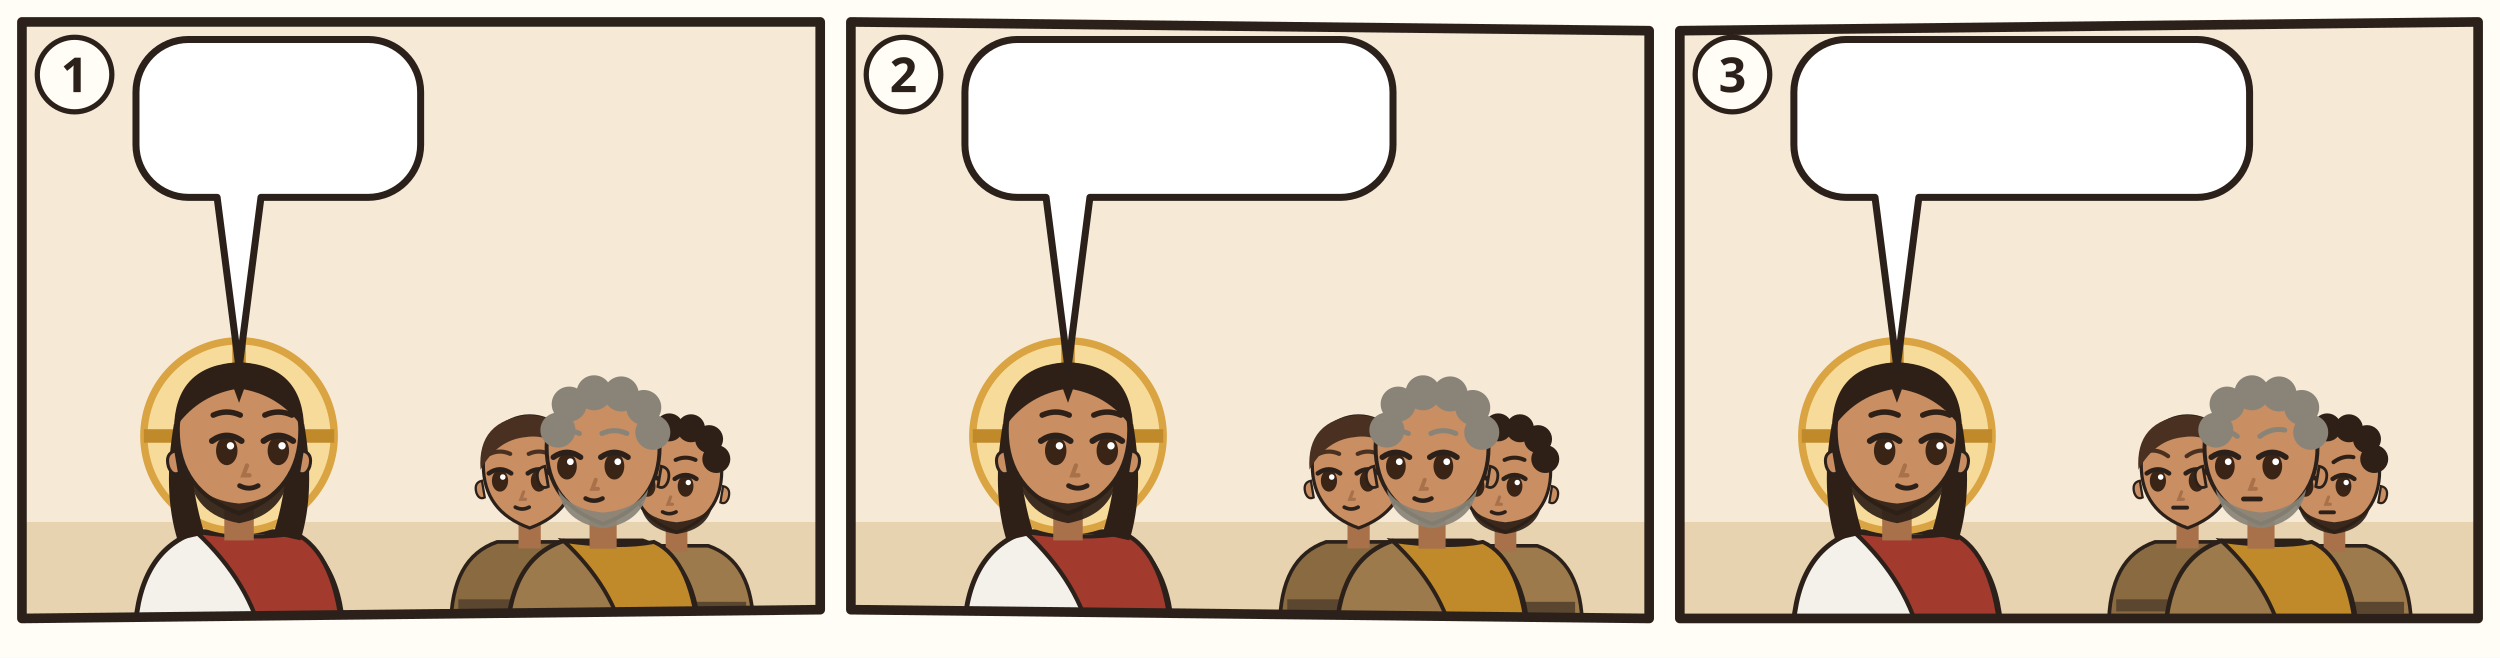
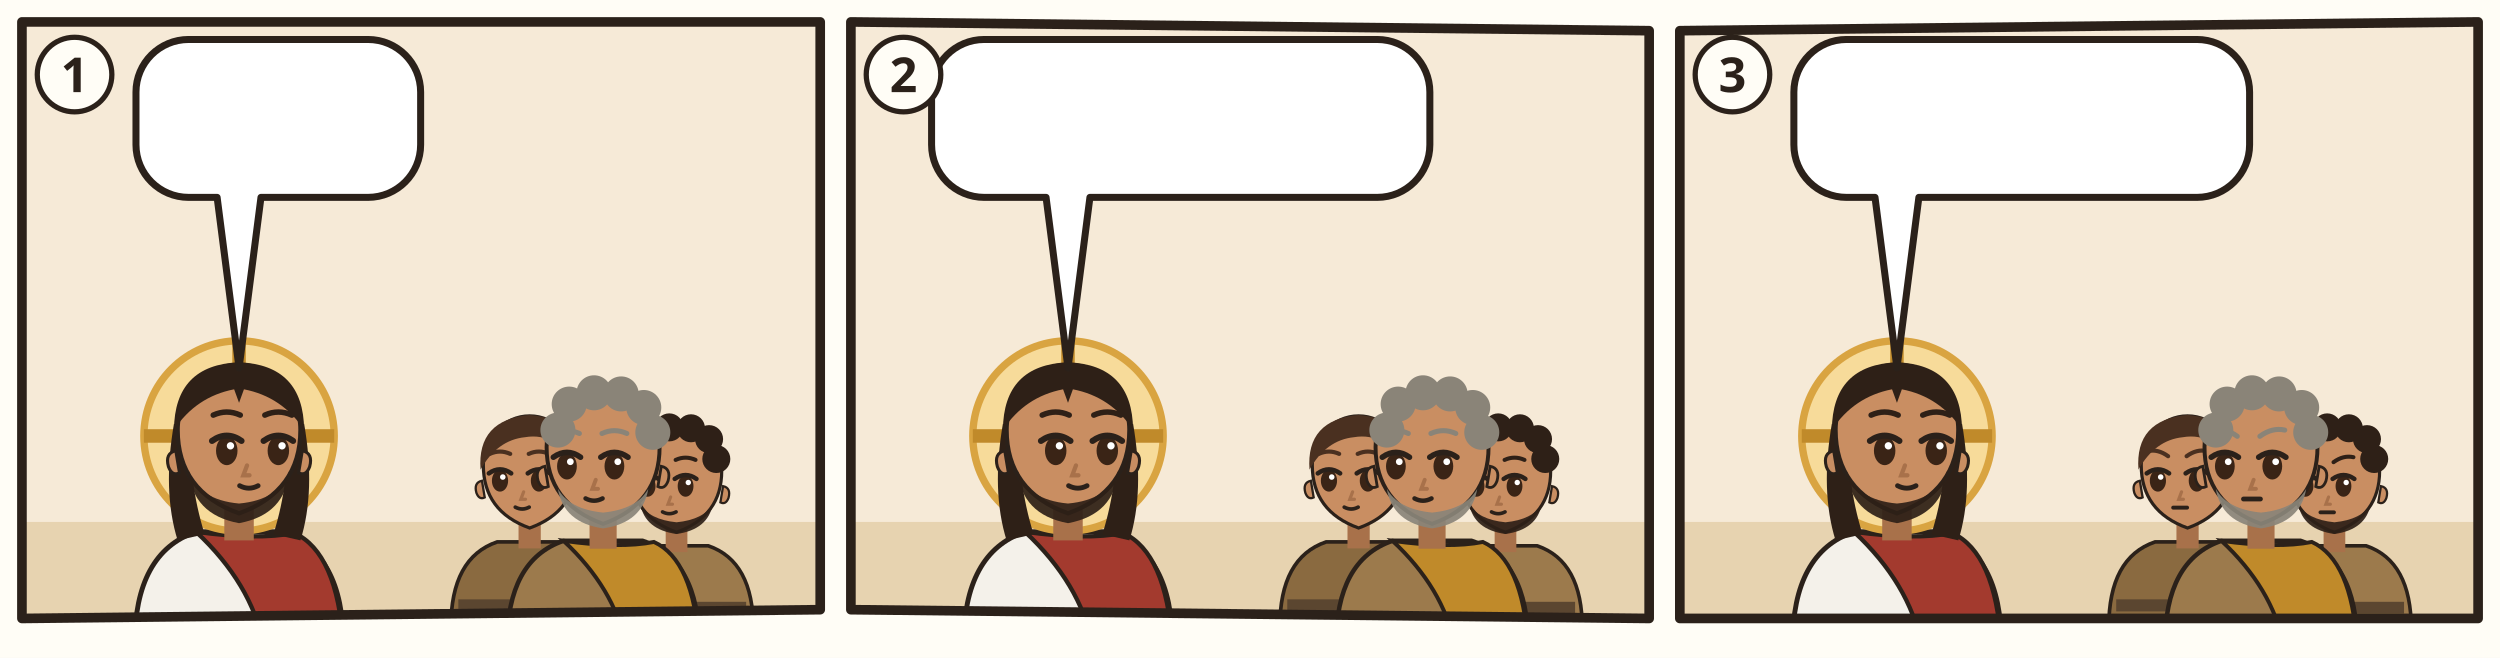
<svg xmlns="http://www.w3.org/2000/svg" viewBox="0 0 380 100">
  <rect width="380" height="100" fill="#FFFDF6" />
  <g transform="translate(2 2) scale(0.6667)">
    <clipPath id="an-cp-jhn-017-006-019-1">
      <polygon points="2,2 184,2 184,136 2,138" />
    </clipPath>
    <g clip-path="url(#an-cp-jhn-017-006-019-1)">
      <polygon points="2,2 184,2 184,136 2,138" fill="#F6EAD7" />
      <path d="M0 116h186v24H0z" fill="#E7D3B0" />
      <use href="#an-gott" x="140" y="3" width="40" height="40" />
      <g transform="translate(51.5 96.4) scale(1.4)">
        <path d="M-17 34Q-17 19-7 15.6L7 15.6Q17 19 17 34z" fill="#F4F1EA" stroke="#2B211A" stroke-width=".8" />
        <path d="M-7 15.6Q3 17 9 15.8Q16 19 17 34L4 34Q2 24-7 15.6z" fill="#A33A2E" stroke="#2B211A" stroke-width=".7" />
        <circle r="15.5" fill="#F7DB9A" stroke="#D9A441" stroke-width="1.2" />
        <path d="M0-15.5v5M-15.5 0h5M15.5 0h-5" stroke="#C08A2A" stroke-width="2.2" />
        <path d="M-10.6 -2Q-12.5 9-10 17L-5.6 16Q-8.4 7-7.6-1z M10.6 -2Q12.5 9 10 17L5.6 16Q8.4 7 7.6-1z" fill="#2E2017" />
        <path d="M-2.4 11h4.8v6h-4.8z" fill="#A8714A" />
        <path d="M-10 -1Q-10 9 0 12.6Q10 9 10 -1A10 10.6 0 0 0 -10 -1z" fill="#C98E62" stroke="#2B211A" stroke-width=".7" />
        <path d="M10.3 2.4q1.8.4 1.2 2.6-.6 1.6-1.8 1z M-10.3 2.4q-1.8.4-1.2 2.6.6 1.6 1.8 1z" fill="#C98E62" stroke="#2B211A" stroke-width=".5" />
        <path d="M-8.2 5.6Q-7.6 12.8 0 14.2Q7.6 12.8 8.2 5.6Q6.6 10.4 0 11Q-6.6 10.4-8.2 5.6z" fill="#2E2017" opacity=".92" />
        <ellipse cx="-2.0" cy="2.4" rx="1.75" ry="2.35" fill="#3A2416" />
        <path d="M-4.4 0.8Q-2.0 -0.9 0.4 0.8" fill="none" stroke="#2B211A" stroke-width="1" stroke-linecap="round" />
        <circle cx="-1.4" cy="1.6" r=".6" fill="#FFF" />
        <ellipse cx="6.4" cy="2.4" rx="1.75" ry="2.35" fill="#3A2416" />
        <path d="M4.0 0.8Q6.4 -0.9 8.8 0.8" fill="none" stroke="#2B211A" stroke-width="1" stroke-linecap="round" />
        <circle cx="7.0" cy="1.6" r=".6" fill="#FFF" />
        <path d="M-4.2 -3.4Q-2.0 -4.4 0.2 -3.4M4.2 -3.4Q6.4 -4.4 8.6 -3.4" fill="none" stroke="#2E2017" stroke-width=".9" stroke-linecap="round" />
        <path d="M1.3 4.8l-.6 1.6h1" fill="none" stroke="#A8714A" stroke-width=".7" stroke-linecap="round" />
        <path d="M0.1 8.1Q1.6 8.9 3.1 8.1" fill="none" stroke="#2B211A" stroke-width=".8" stroke-linecap="round" />
        <path d="M-10.6-1Q-10.5-11.6 0-12Q10.5-11.6 10.6-1Q7-6.4 .8-7.6L0-5.4-.8-7.6Q-7-6.4-10.6-1z" fill="#2E2017" />
        <use href="#an-z-beten" x="-4" y="18" width="16" height="12" />
      </g>
      <g transform="translate(117.756 104.072) scale(1.05616)">
        <path d="M-17 34Q-17 19-7 15.6L7 15.6Q17 19 17 34z" fill="#8A6A40" stroke="#2B211A" stroke-width=".8" />
        <path d="M-15.4 28h30.8v2.6h-30.8z" fill="#5B4630" />
        <path d="M-2.4 11h4.8v6h-4.8z" fill="#A8714A" />
        <path d="M-10 -1Q-10 9 0 12.6Q10 9 10 -1A10 10.6 0 0 0 -10 -1z" fill="#C98E62" stroke="#2B211A" stroke-width=".7" />
        <path d="M10.3 2.4q1.8.4 1.2 2.6-.6 1.6-1.8 1z M-10.3 2.4q-1.8.4-1.2 2.6.6 1.6 1.8 1z" fill="#C98E62" stroke="#2B211A" stroke-width=".5" />
        <ellipse cx="-6.4" cy="2.4" rx="1.75" ry="2.35" fill="#3A2416" />
        <path d="M-8.8 0.8Q-6.4 -0.9 -4.0 0.8" fill="none" stroke="#2B211A" stroke-width="1" stroke-linecap="round" />
        <circle cx="-5.8" cy="1.6" r=".6" fill="#FFF" />
        <ellipse cx="2.0" cy="2.4" rx="1.75" ry="2.35" fill="#3A2416" />
        <path d="M-0.4 0.8Q2.0 -0.9 4.4 0.8" fill="none" stroke="#2B211A" stroke-width="1" stroke-linecap="round" />
        <circle cx="2.6" cy="1.6" r=".6" fill="#FFF" />
        <path d="M-8.6 -3.4Q-6.4 -4.4 -4.2 -3.4M-0.2 -3.4Q2.0 -4.4 4.2 -3.4" fill="none" stroke="#4A3020" stroke-width=".9" stroke-linecap="round" />
        <path d="M-1.3 4.8l-.6 1.6h1" fill="none" stroke="#A8714A" stroke-width=".7" stroke-linecap="round" />
        <path d="M-3.1 8.1Q-1.6 8.9 -0.1 8.1" fill="none" stroke="#2B211A" stroke-width=".8" stroke-linecap="round" />
        <path d="M-10.6 0Q-11.4-10.8 0-11.8Q11.4-10.8 10.6 0Q6-8.2-1-7Q-7-6.4-10.6 0z" fill="#4A3020" />
      </g>
      <g transform="translate(151.244 105.36) scale(1.0304)">
        <path d="M-17 34Q-17 19-7 15.6L7 15.6Q17 19 17 34z" fill="#9C7A4C" stroke="#2B211A" stroke-width=".8" />
        <path d="M-15.4 28h30.8v2.6h-30.8z" fill="#5B4630" />
        <path d="M-2.4 11h4.8v6h-4.8z" fill="#A8714A" />
        <path d="M-10 -1Q-10 9 0 12.6Q10 9 10 -1A10 10.6 0 0 0 -10 -1z" fill="#C98E62" stroke="#2B211A" stroke-width=".7" />
        <path d="M10.3 2.4q1.8.4 1.2 2.6-.6 1.6-1.8 1z M-10.3 2.4q-1.8.4-1.2 2.6.6 1.6 1.8 1z" fill="#C98E62" stroke="#2B211A" stroke-width=".5" />
        <path d="M-8 6.4Q-7 12 0 13Q7 12 8 6.4Q6 9.8 0 10.4Q-6 9.8-8 6.4z" fill="#2E2017" opacity=".92" />
        <ellipse cx="-6.4" cy="2.4" rx="1.75" ry="2.35" fill="#3A2416" />
        <path d="M-8.8 0.8Q-6.4 -0.9 -4.0 0.8" fill="none" stroke="#2B211A" stroke-width="1" stroke-linecap="round" />
        <circle cx="-5.8" cy="1.6" r=".6" fill="#FFF" />
        <ellipse cx="2.0" cy="2.4" rx="1.75" ry="2.35" fill="#3A2416" />
        <path d="M-0.4 0.8Q2.0 -0.9 4.4 0.8" fill="none" stroke="#2B211A" stroke-width="1" stroke-linecap="round" />
        <circle cx="2.6" cy="1.6" r=".6" fill="#FFF" />
        <path d="M-8.6 -3.4Q-6.4 -4.4 -4.2 -3.4M-0.2 -3.4Q2.0 -4.4 4.2 -3.4" fill="none" stroke="#2E2017" stroke-width=".9" stroke-linecap="round" />
        <path d="M-1.3 4.8l-.6 1.6h1" fill="none" stroke="#A8714A" stroke-width=".7" stroke-linecap="round" />
        <path d="M-3.1 8.1Q-1.6 8.9 -0.1 8.1" fill="none" stroke="#2B211A" stroke-width=".8" stroke-linecap="round" />
        <circle cx="-8" cy="-4" r="3.1" fill="#2E2017" />
        <circle cx="-6" cy="-8.6" r="3.1" fill="#2E2017" />
        <circle cx="-1.6" cy="-10.6" r="3.1" fill="#2E2017" />
        <circle cx="3.2" cy="-10.4" r="3.1" fill="#2E2017" />
        <circle cx="7.2" cy="-8" r="3.1" fill="#2E2017" />
        <circle cx="8.8" cy="-3.6" r="3.1" fill="#2E2017" />
      </g>
      <g transform="translate(134.5 100.208) scale(1.288)">
        <path d="M-17 34Q-17 19-7 15.6L7 15.6Q17 19 17 34z" fill="#9C7A4C" stroke="#2B211A" stroke-width=".8" />
        <path d="M-7 15.6Q3 17 9 15.8Q16 19 17 34L4 34Q2 24-7 15.6z" fill="#C08A2A" stroke="#2B211A" stroke-width=".7" />
        <path d="M-2.4 11h4.8v6h-4.8z" fill="#A8714A" />
        <path d="M-10 -1Q-10 9 0 12.6Q10 9 10 -1A10 10.6 0 0 0 -10 -1z" fill="#C98E62" stroke="#2B211A" stroke-width=".7" />
        <path d="M10.3 2.4q1.8.4 1.2 2.6-.6 1.6-1.8 1z M-10.3 2.4q-1.8.4-1.2 2.6.6 1.6 1.8 1z" fill="#C98E62" stroke="#2B211A" stroke-width=".5" />
        <path d="M-8 6.4Q-7 12.4 0 13.4Q7 12.4 8 6.4Q6 10 0 10.6Q-6 10-8 6.4z" fill="#8A8478" opacity=".92" />
        <ellipse cx="-6.4" cy="2.4" rx="1.75" ry="2.35" fill="#3A2416" />
        <path d="M-8.8 0.8Q-6.4 -0.9 -4.0 0.8" fill="none" stroke="#2B211A" stroke-width="1" stroke-linecap="round" />
        <circle cx="-5.8" cy="1.6" r=".6" fill="#FFF" />
        <ellipse cx="2.0" cy="2.4" rx="1.75" ry="2.35" fill="#3A2416" />
        <path d="M-0.4 0.8Q2.0 -0.9 4.4 0.8" fill="none" stroke="#2B211A" stroke-width="1" stroke-linecap="round" />
        <circle cx="2.6" cy="1.6" r=".6" fill="#FFF" />
        <path d="M-8.6 -3.4Q-6.4 -4.4 -4.2 -3.4M-0.2 -3.4Q2.0 -4.4 4.2 -3.4" fill="none" stroke="#8A8478" stroke-width=".9" stroke-linecap="round" />
        <path d="M-1.3 4.8l-.6 1.6h1" fill="none" stroke="#A8714A" stroke-width=".7" stroke-linecap="round" />
        <path d="M-3.1 8.1Q-1.6 8.9 -0.1 8.1" fill="none" stroke="#2B211A" stroke-width=".8" stroke-linecap="round" />
        <circle cx="-8" cy="-4" r="3.1" fill="#8A8478" />
        <circle cx="-6" cy="-8.6" r="3.1" fill="#8A8478" />
        <circle cx="-1.6" cy="-10.6" r="3.1" fill="#8A8478" />
        <circle cx="3.2" cy="-10.4" r="3.1" fill="#8A8478" />
        <circle cx="7.2" cy="-8" r="3.1" fill="#8A8478" />
        <circle cx="8.8" cy="-3.6" r="3.1" fill="#8A8478" />
      </g>
      <use href="#an-z-glauben" x="126.5" y="63.8" width="16" height="18" />
      <g>
        <path d="M40 6H80.9A12 12 0 0 1 92.9 18V30A12 12 0 0 1 80.9 42L56.5 42L51.5 80.9L46.5 42H40A12 12 0 0 1 28 30V18A12 12 0 0 1 40 6Z" fill="#FFFFFF" stroke="#2B211A" stroke-width="1.6" stroke-linejoin="round" />
        <use href="#an-p-g-zwoelf-gruppe" x="34" y="12" width="25.9" height="24" />
        <use href="#an-z-glauben" x="64.9" y="12" width="22.0" height="24" />
      </g>
    </g>
    <polygon points="2,2 184,2 184,136 2,138" fill="none" stroke="#2B211A" stroke-width="2.2" stroke-linejoin="round" />
    <circle cx="14" cy="14" r="8.5" fill="#FFFDF6" stroke="#2B211A" stroke-width="1.2" />
    <text x="14" y="18" text-anchor="middle" font-family="sans-serif" font-size="11" font-weight="700" fill="#2B211A">1</text>
  </g>
  <g transform="translate(128 2) scale(0.6667)">
    <clipPath id="an-cp-jhn-017-006-019-2">
      <polygon points="2,2 184,4 184,138 2,136" />
    </clipPath>
    <g clip-path="url(#an-cp-jhn-017-006-019-2)">
      <polygon points="2,2 184,4 184,138 2,136" fill="#F6EAD7" />
      <path d="M0 116h186v24H0z" fill="#E7D3B0" />
      <use href="#an-gott" x="140" y="3" width="40" height="40" />
      <g transform="translate(51.5 96.4) scale(1.4)">
        <path d="M-17 34Q-17 19-7 15.6L7 15.6Q17 19 17 34z" fill="#F4F1EA" stroke="#2B211A" stroke-width=".8" />
        <path d="M-7 15.6Q3 17 9 15.8Q16 19 17 34L4 34Q2 24-7 15.6z" fill="#A33A2E" stroke="#2B211A" stroke-width=".7" />
        <circle r="15.5" fill="#F7DB9A" stroke="#D9A441" stroke-width="1.2" />
        <path d="M0-15.5v5M-15.5 0h5M15.5 0h-5" stroke="#C08A2A" stroke-width="2.2" />
        <path d="M-10.6 -2Q-12.5 9-10 17L-5.6 16Q-8.4 7-7.6-1z M10.6 -2Q12.5 9 10 17L5.6 16Q8.4 7 7.6-1z" fill="#2E2017" />
        <path d="M-2.4 11h4.8v6h-4.8z" fill="#A8714A" />
        <path d="M-10 -1Q-10 9 0 12.6Q10 9 10 -1A10 10.6 0 0 0 -10 -1z" fill="#C98E62" stroke="#2B211A" stroke-width=".7" />
        <path d="M10.3 2.4q1.8.4 1.2 2.6-.6 1.6-1.8 1z M-10.3 2.4q-1.8.4-1.2 2.6.6 1.6 1.8 1z" fill="#C98E62" stroke="#2B211A" stroke-width=".5" />
        <path d="M-8.2 5.6Q-7.6 12.8 0 14.2Q7.6 12.8 8.2 5.6Q6.6 10.4 0 11Q-6.6 10.4-8.2 5.6z" fill="#2E2017" opacity=".92" />
        <ellipse cx="-2.0" cy="2.4" rx="1.75" ry="2.35" fill="#3A2416" />
        <path d="M-4.4 0.8Q-2.0 -0.9 0.4 0.8" fill="none" stroke="#2B211A" stroke-width="1" stroke-linecap="round" />
        <circle cx="-1.4" cy="1.6" r=".6" fill="#FFF" />
        <ellipse cx="6.4" cy="2.4" rx="1.75" ry="2.35" fill="#3A2416" />
        <path d="M4.0 0.8Q6.4 -0.9 8.8 0.8" fill="none" stroke="#2B211A" stroke-width="1" stroke-linecap="round" />
        <circle cx="7.0" cy="1.6" r=".6" fill="#FFF" />
        <path d="M-4.2 -3.4Q-2.0 -4.4 0.2 -3.4M4.2 -3.4Q6.4 -4.4 8.6 -3.4" fill="none" stroke="#2E2017" stroke-width=".9" stroke-linecap="round" />
        <path d="M1.3 4.8l-.6 1.6h1" fill="none" stroke="#A8714A" stroke-width=".7" stroke-linecap="round" />
        <path d="M0.1 8.1Q1.6 8.9 3.1 8.1" fill="none" stroke="#2B211A" stroke-width=".8" stroke-linecap="round" />
        <path d="M-10.6-1Q-10.5-11.6 0-12Q10.5-11.6 10.6-1Q7-6.4 .8-7.6L0-5.4-.8-7.6Q-7-6.4-10.6-1z" fill="#2E2017" />
        <use href="#an-z-beten" x="-4" y="18" width="16" height="12" />
      </g>
      <g transform="translate(117.756 104.072) scale(1.05616)">
        <path d="M-17 34Q-17 19-7 15.6L7 15.6Q17 19 17 34z" fill="#8A6A40" stroke="#2B211A" stroke-width=".8" />
        <path d="M-15.4 28h30.8v2.6h-30.8z" fill="#5B4630" />
        <path d="M-2.4 11h4.8v6h-4.8z" fill="#A8714A" />
        <path d="M-10 -1Q-10 9 0 12.6Q10 9 10 -1A10 10.6 0 0 0 -10 -1z" fill="#C98E62" stroke="#2B211A" stroke-width=".7" />
        <path d="M10.3 2.4q1.8.4 1.2 2.6-.6 1.6-1.8 1z M-10.3 2.4q-1.8.4-1.2 2.6.6 1.6 1.8 1z" fill="#C98E62" stroke="#2B211A" stroke-width=".5" />
        <ellipse cx="-6.4" cy="2.4" rx="1.75" ry="2.35" fill="#3A2416" />
        <path d="M-8.8 0.8Q-6.4 -0.9 -4.0 0.8" fill="none" stroke="#2B211A" stroke-width="1" stroke-linecap="round" />
        <circle cx="-5.8" cy="1.6" r=".6" fill="#FFF" />
        <ellipse cx="2.0" cy="2.4" rx="1.75" ry="2.35" fill="#3A2416" />
        <path d="M-0.4 0.8Q2.0 -0.9 4.4 0.8" fill="none" stroke="#2B211A" stroke-width="1" stroke-linecap="round" />
        <circle cx="2.6" cy="1.6" r=".6" fill="#FFF" />
        <path d="M-8.6 -3.4Q-6.4 -4.4 -4.2 -3.4M-0.2 -3.4Q2.0 -4.4 4.2 -3.4" fill="none" stroke="#4A3020" stroke-width=".9" stroke-linecap="round" />
        <path d="M-1.3 4.8l-.6 1.6h1" fill="none" stroke="#A8714A" stroke-width=".7" stroke-linecap="round" />
        <path d="M-3.1 8.1Q-1.6 8.9 -0.1 8.1" fill="none" stroke="#2B211A" stroke-width=".8" stroke-linecap="round" />
        <path d="M-10.6 0Q-11.4-10.8 0-11.8Q11.4-10.8 10.6 0Q6-8.2-1-7Q-7-6.4-10.6 0z" fill="#4A3020" />
      </g>
      <g transform="translate(151.244 105.36) scale(1.0304)">
        <path d="M-17 34Q-17 19-7 15.6L7 15.6Q17 19 17 34z" fill="#9C7A4C" stroke="#2B211A" stroke-width=".8" />
        <path d="M-15.4 28h30.8v2.6h-30.8z" fill="#5B4630" />
        <path d="M-2.4 11h4.8v6h-4.8z" fill="#A8714A" />
        <path d="M-10 -1Q-10 9 0 12.6Q10 9 10 -1A10 10.6 0 0 0 -10 -1z" fill="#C98E62" stroke="#2B211A" stroke-width=".7" />
        <path d="M10.3 2.4q1.8.4 1.2 2.6-.6 1.6-1.8 1z M-10.3 2.4q-1.8.4-1.2 2.6.6 1.6 1.8 1z" fill="#C98E62" stroke="#2B211A" stroke-width=".5" />
        <path d="M-8 6.4Q-7 12 0 13Q7 12 8 6.4Q6 9.8 0 10.4Q-6 9.8-8 6.4z" fill="#2E2017" opacity=".92" />
        <ellipse cx="-6.4" cy="2.4" rx="1.75" ry="2.35" fill="#3A2416" />
        <path d="M-8.8 0.8Q-6.4 -0.9 -4.0 0.8" fill="none" stroke="#2B211A" stroke-width="1" stroke-linecap="round" />
        <circle cx="-5.8" cy="1.6" r=".6" fill="#FFF" />
        <ellipse cx="2.0" cy="2.4" rx="1.75" ry="2.35" fill="#3A2416" />
        <path d="M-0.4 0.8Q2.0 -0.9 4.4 0.8" fill="none" stroke="#2B211A" stroke-width="1" stroke-linecap="round" />
        <circle cx="2.6" cy="1.6" r=".6" fill="#FFF" />
        <path d="M-8.6 -3.4Q-6.4 -4.4 -4.2 -3.4M-0.2 -3.4Q2.0 -4.4 4.2 -3.4" fill="none" stroke="#2E2017" stroke-width=".9" stroke-linecap="round" />
        <path d="M-1.3 4.8l-.6 1.6h1" fill="none" stroke="#A8714A" stroke-width=".7" stroke-linecap="round" />
        <path d="M-3.1 8.1Q-1.6 8.9 -0.1 8.1" fill="none" stroke="#2B211A" stroke-width=".8" stroke-linecap="round" />
        <circle cx="-8" cy="-4" r="3.1" fill="#2E2017" />
        <circle cx="-6" cy="-8.6" r="3.1" fill="#2E2017" />
        <circle cx="-1.6" cy="-10.6" r="3.1" fill="#2E2017" />
        <circle cx="3.2" cy="-10.4" r="3.1" fill="#2E2017" />
        <circle cx="7.2" cy="-8" r="3.1" fill="#2E2017" />
        <circle cx="8.8" cy="-3.6" r="3.1" fill="#2E2017" />
      </g>
      <g transform="translate(134.5 100.208) scale(1.288)">
        <path d="M-17 34Q-17 19-7 15.6L7 15.6Q17 19 17 34z" fill="#9C7A4C" stroke="#2B211A" stroke-width=".8" />
        <path d="M-7 15.6Q3 17 9 15.8Q16 19 17 34L4 34Q2 24-7 15.6z" fill="#C08A2A" stroke="#2B211A" stroke-width=".7" />
        <path d="M-2.4 11h4.8v6h-4.8z" fill="#A8714A" />
        <path d="M-10 -1Q-10 9 0 12.6Q10 9 10 -1A10 10.6 0 0 0 -10 -1z" fill="#C98E62" stroke="#2B211A" stroke-width=".7" />
        <path d="M10.3 2.4q1.8.4 1.2 2.6-.6 1.6-1.8 1z M-10.3 2.4q-1.8.4-1.2 2.6.6 1.6 1.8 1z" fill="#C98E62" stroke="#2B211A" stroke-width=".5" />
        <path d="M-8 6.4Q-7 12.4 0 13.4Q7 12.4 8 6.4Q6 10 0 10.6Q-6 10-8 6.4z" fill="#8A8478" opacity=".92" />
        <ellipse cx="-6.4" cy="2.4" rx="1.75" ry="2.35" fill="#3A2416" />
        <path d="M-8.8 0.8Q-6.4 -0.9 -4.0 0.8" fill="none" stroke="#2B211A" stroke-width="1" stroke-linecap="round" />
        <circle cx="-5.8" cy="1.6" r=".6" fill="#FFF" />
        <ellipse cx="2.0" cy="2.4" rx="1.75" ry="2.35" fill="#3A2416" />
        <path d="M-0.4 0.8Q2.0 -0.9 4.4 0.8" fill="none" stroke="#2B211A" stroke-width="1" stroke-linecap="round" />
        <circle cx="2.6" cy="1.6" r=".6" fill="#FFF" />
        <path d="M-8.6 -3.4Q-6.4 -4.4 -4.2 -3.4M-0.2 -3.4Q2.0 -4.4 4.2 -3.4" fill="none" stroke="#8A8478" stroke-width=".9" stroke-linecap="round" />
        <path d="M-1.3 4.8l-.6 1.6h1" fill="none" stroke="#A8714A" stroke-width=".7" stroke-linecap="round" />
        <path d="M-3.1 8.1Q-1.6 8.9 -0.1 8.1" fill="none" stroke="#2B211A" stroke-width=".8" stroke-linecap="round" />
        <circle cx="-8" cy="-4" r="3.1" fill="#8A8478" />
        <circle cx="-6" cy="-8.6" r="3.1" fill="#8A8478" />
        <circle cx="-1.6" cy="-10.6" r="3.1" fill="#8A8478" />
        <circle cx="3.2" cy="-10.4" r="3.1" fill="#8A8478" />
        <circle cx="7.2" cy="-8" r="3.1" fill="#8A8478" />
        <circle cx="8.8" cy="-3.6" r="3.1" fill="#8A8478" />
      </g>
      <g>
-         <path d="M40 6H113.6A12 12 0 0 1 125.6 18V30A12 12 0 0 1 113.6 42L56.5 42L51.5 80.9L46.5 42H40A12 12 0 0 1 28 30V18A12 12 0 0 1 40 6Z" fill="#FFFFFF" stroke="#2B211A" stroke-width="1.6" stroke-linejoin="round" />
-         <use href="#an-z-bewahren" x="34" y="12" width="25.7" height="24" />
-         <use href="#an-p-g-zwoelf-gruppe" x="64.7" y="12" width="25.9" height="24" />
-         <use href="#an-z-einheit" x="95.6" y="12" width="24.0" height="24" />
+         <path d="M32.4 6H122A12 12 0 0 1 134 18V30A12 12 0 0 1 122 42L56.5 42L51.5 80.9L46.5 42H32.4A12 12 0 0 1 20.4 30V18A12 12 0 0 1 32.4 6Z" fill="#FFFFFF" stroke="#2B211A" stroke-width="1.6" stroke-linejoin="round" />
+         <use href="#an-z-bewahren" x="26.4" y="12" width="25.7" height="24" />
+         <use href="#an-p-g-zwoelf-gruppe" x="57.1" y="12" width="25.9" height="24" />
+         <use href="#an-z-einheit" x="88.0" y="12" width="40.0" height="24" />
      </g>
    </g>
    <polygon points="2,2 184,4 184,138 2,136" fill="none" stroke="#2B211A" stroke-width="2.2" stroke-linejoin="round" />
    <circle cx="14" cy="14" r="8.5" fill="#FFFDF6" stroke="#2B211A" stroke-width="1.2" />
    <text x="14" y="18" text-anchor="middle" font-family="sans-serif" font-size="11" font-weight="700" fill="#2B211A">2</text>
  </g>
  <g transform="translate(254 2) scale(0.6667)">
    <clipPath id="an-cp-jhn-017-006-019-3">
      <polygon points="2,4 184,2 184,138 2,138" />
    </clipPath>
    <g clip-path="url(#an-cp-jhn-017-006-019-3)">
      <polygon points="2,4 184,2 184,138 2,138" fill="#F6EAD7" />
      <path d="M0 116h186v24H0z" fill="#E7D3B0" />
      <use href="#an-gott" x="140" y="3" width="40" height="40" />
      <g transform="translate(51.5 96.4) scale(1.4)">
        <path d="M-17 34Q-17 19-7 15.6L7 15.6Q17 19 17 34z" fill="#F4F1EA" stroke="#2B211A" stroke-width=".8" />
        <path d="M-7 15.6Q3 17 9 15.8Q16 19 17 34L4 34Q2 24-7 15.6z" fill="#A33A2E" stroke="#2B211A" stroke-width=".7" />
        <circle r="15.5" fill="#F7DB9A" stroke="#D9A441" stroke-width="1.2" />
        <path d="M0-15.5v5M-15.5 0h5M15.5 0h-5" stroke="#C08A2A" stroke-width="2.2" />
        <path d="M-10.6 -2Q-12.5 9-10 17L-5.6 16Q-8.4 7-7.6-1z M10.6 -2Q12.5 9 10 17L5.6 16Q8.4 7 7.6-1z" fill="#2E2017" />
        <path d="M-2.4 11h4.8v6h-4.8z" fill="#A8714A" />
        <path d="M-10 -1Q-10 9 0 12.6Q10 9 10 -1A10 10.6 0 0 0 -10 -1z" fill="#C98E62" stroke="#2B211A" stroke-width=".7" />
        <path d="M10.3 2.4q1.8.4 1.2 2.6-.6 1.6-1.8 1z M-10.3 2.4q-1.8.4-1.2 2.6.6 1.6 1.8 1z" fill="#C98E62" stroke="#2B211A" stroke-width=".5" />
        <path d="M-8.2 5.6Q-7.6 12.8 0 14.2Q7.6 12.8 8.2 5.6Q6.6 10.4 0 11Q-6.6 10.4-8.2 5.6z" fill="#2E2017" opacity=".92" />
        <ellipse cx="-2.0" cy="2.4" rx="1.75" ry="2.35" fill="#3A2416" />
        <path d="M-4.4 0.8Q-2.0 -0.9 0.4 0.8" fill="none" stroke="#2B211A" stroke-width="1" stroke-linecap="round" />
        <circle cx="-1.4" cy="1.6" r=".6" fill="#FFF" />
        <ellipse cx="6.4" cy="2.4" rx="1.75" ry="2.35" fill="#3A2416" />
        <path d="M4.0 0.8Q6.4 -0.9 8.8 0.8" fill="none" stroke="#2B211A" stroke-width="1" stroke-linecap="round" />
        <circle cx="7.0" cy="1.6" r=".6" fill="#FFF" />
        <path d="M-4.2 -3.4Q-2.0 -4.4 0.2 -3.4M4.2 -3.4Q6.4 -4.4 8.6 -3.4" fill="none" stroke="#2E2017" stroke-width=".9" stroke-linecap="round" />
        <path d="M1.3 4.8l-.6 1.6h1" fill="none" stroke="#A8714A" stroke-width=".7" stroke-linecap="round" />
        <path d="M0.1 8.1Q1.6 8.9 3.1 8.1" fill="none" stroke="#2B211A" stroke-width=".8" stroke-linecap="round" />
        <path d="M-10.6-1Q-10.5-11.6 0-12Q10.5-11.6 10.6-1Q7-6.4 .8-7.6L0-5.4-.8-7.6Q-7-6.4-10.6-1z" fill="#2E2017" />
        <use href="#an-z-beten" x="-4" y="18" width="16" height="12" />
      </g>
      <g transform="translate(117.756 104.072) scale(1.05616)">
        <path d="M-17 34Q-17 19-7 15.6L7 15.6Q17 19 17 34z" fill="#8A6A40" stroke="#2B211A" stroke-width=".8" />
        <path d="M-15.4 28h30.8v2.6h-30.8z" fill="#5B4630" />
        <path d="M-2.4 11h4.8v6h-4.8z" fill="#A8714A" />
        <path d="M-10 -1Q-10 9 0 12.6Q10 9 10 -1A10 10.6 0 0 0 -10 -1z" fill="#C98E62" stroke="#2B211A" stroke-width=".7" />
        <path d="M10.3 2.4q1.8.4 1.2 2.6-.6 1.6-1.8 1z M-10.3 2.4q-1.8.4-1.2 2.6.6 1.6 1.8 1z" fill="#C98E62" stroke="#2B211A" stroke-width=".5" />
        <ellipse cx="-6.4" cy="2.4" rx="1.75" ry="2.35" fill="#3A2416" />
        <path d="M-8.8 0.8Q-6.4 -0.9 -4.0 0.8" fill="none" stroke="#2B211A" stroke-width="1" stroke-linecap="round" />
        <circle cx="-5.8" cy="1.6" r=".6" fill="#FFF" />
        <ellipse cx="2.0" cy="2.4" rx="1.75" ry="2.35" fill="#3A2416" />
        <path d="M-0.4 0.8Q2.0 -0.9 4.4 0.8" fill="none" stroke="#2B211A" stroke-width="1" stroke-linecap="round" />
        <circle cx="2.6" cy="1.6" r=".6" fill="#FFF" />
        <path d="M-8.6 -4.0Q-6.4 -4.5 -4.2 -2.9M-0.2 -2.9Q2.0 -4.5 4.2 -4.0" fill="none" stroke="#4A3020" stroke-width=".9" stroke-linecap="round" />
        <path d="M-1.3 4.8l-.6 1.6h1" fill="none" stroke="#A8714A" stroke-width=".7" stroke-linecap="round" />
        <path d="M-3.1 8.2h3" stroke="#2B211A" stroke-width=".85" stroke-linecap="round" />
        <path d="M-10.6 0Q-11.4-10.8 0-11.8Q11.4-10.8 10.6 0Q6-8.2-1-7Q-7-6.4-10.6 0z" fill="#4A3020" />
      </g>
      <g transform="translate(151.244 105.36) scale(1.0304)">
        <path d="M-17 34Q-17 19-7 15.6L7 15.6Q17 19 17 34z" fill="#9C7A4C" stroke="#2B211A" stroke-width=".8" />
        <path d="M-15.4 28h30.8v2.6h-30.8z" fill="#5B4630" />
        <path d="M-2.4 11h4.8v6h-4.8z" fill="#A8714A" />
        <path d="M-10 -1Q-10 9 0 12.6Q10 9 10 -1A10 10.6 0 0 0 -10 -1z" fill="#C98E62" stroke="#2B211A" stroke-width=".7" />
        <path d="M10.3 2.4q1.8.4 1.2 2.6-.6 1.6-1.8 1z M-10.3 2.4q-1.8.4-1.2 2.6.6 1.6 1.8 1z" fill="#C98E62" stroke="#2B211A" stroke-width=".5" />
        <path d="M-8 6.4Q-7 12 0 13Q7 12 8 6.4Q6 9.8 0 10.4Q-6 9.8-8 6.4z" fill="#2E2017" opacity=".92" />
        <ellipse cx="-6.4" cy="2.4" rx="1.75" ry="2.35" fill="#3A2416" />
        <path d="M-8.8 0.8Q-6.4 -0.9 -4.0 0.8" fill="none" stroke="#2B211A" stroke-width="1" stroke-linecap="round" />
        <circle cx="-5.8" cy="1.6" r=".6" fill="#FFF" />
        <ellipse cx="2.0" cy="2.4" rx="1.75" ry="2.35" fill="#3A2416" />
        <path d="M-0.4 0.8Q2.0 -0.9 4.4 0.8" fill="none" stroke="#2B211A" stroke-width="1" stroke-linecap="round" />
        <circle cx="2.6" cy="1.6" r=".6" fill="#FFF" />
        <path d="M-8.6 -4.0Q-6.4 -4.5 -4.2 -2.9M-0.2 -2.9Q2.0 -4.5 4.2 -4.0" fill="none" stroke="#2E2017" stroke-width=".9" stroke-linecap="round" />
        <path d="M-1.3 4.8l-.6 1.6h1" fill="none" stroke="#A8714A" stroke-width=".7" stroke-linecap="round" />
        <path d="M-3.1 8.2h3" stroke="#2B211A" stroke-width=".85" stroke-linecap="round" />
        <circle cx="-8" cy="-4" r="3.1" fill="#2E2017" />
        <circle cx="-6" cy="-8.6" r="3.1" fill="#2E2017" />
        <circle cx="-1.6" cy="-10.6" r="3.1" fill="#2E2017" />
        <circle cx="3.2" cy="-10.4" r="3.1" fill="#2E2017" />
        <circle cx="7.2" cy="-8" r="3.1" fill="#2E2017" />
        <circle cx="8.8" cy="-3.6" r="3.1" fill="#2E2017" />
      </g>
      <g transform="translate(134.5 100.208) scale(1.288)">
        <path d="M-17 34Q-17 19-7 15.6L7 15.6Q17 19 17 34z" fill="#9C7A4C" stroke="#2B211A" stroke-width=".8" />
        <path d="M-7 15.6Q3 17 9 15.8Q16 19 17 34L4 34Q2 24-7 15.6z" fill="#C08A2A" stroke="#2B211A" stroke-width=".7" />
        <path d="M-2.4 11h4.8v6h-4.8z" fill="#A8714A" />
        <path d="M-10 -1Q-10 9 0 12.6Q10 9 10 -1A10 10.6 0 0 0 -10 -1z" fill="#C98E62" stroke="#2B211A" stroke-width=".7" />
        <path d="M10.3 2.4q1.8.4 1.2 2.6-.6 1.6-1.8 1z M-10.3 2.4q-1.8.4-1.2 2.6.6 1.6 1.8 1z" fill="#C98E62" stroke="#2B211A" stroke-width=".5" />
        <path d="M-8 6.4Q-7 12.4 0 13.4Q7 12.4 8 6.4Q6 10 0 10.6Q-6 10-8 6.4z" fill="#8A8478" opacity=".92" />
        <ellipse cx="-6.4" cy="2.4" rx="1.75" ry="2.35" fill="#3A2416" />
        <path d="M-8.8 0.8Q-6.4 -0.9 -4.0 0.8" fill="none" stroke="#2B211A" stroke-width="1" stroke-linecap="round" />
        <circle cx="-5.8" cy="1.6" r=".6" fill="#FFF" />
        <ellipse cx="2.0" cy="2.4" rx="1.75" ry="2.35" fill="#3A2416" />
        <path d="M-0.4 0.8Q2.0 -0.9 4.4 0.8" fill="none" stroke="#2B211A" stroke-width="1" stroke-linecap="round" />
        <circle cx="2.6" cy="1.6" r=".6" fill="#FFF" />
        <path d="M-8.6 -4.0Q-6.4 -4.5 -4.2 -2.9M-0.2 -2.9Q2.0 -4.5 4.2 -4.0" fill="none" stroke="#8A8478" stroke-width=".9" stroke-linecap="round" />
        <path d="M-1.3 4.8l-.6 1.6h1" fill="none" stroke="#A8714A" stroke-width=".7" stroke-linecap="round" />
        <path d="M-3.1 8.2h3" stroke="#2B211A" stroke-width=".85" stroke-linecap="round" />
        <circle cx="-8" cy="-4" r="3.1" fill="#8A8478" />
        <circle cx="-6" cy="-8.6" r="3.1" fill="#8A8478" />
        <circle cx="-1.6" cy="-10.6" r="3.1" fill="#8A8478" />
        <circle cx="3.2" cy="-10.4" r="3.1" fill="#8A8478" />
        <circle cx="7.2" cy="-8" r="3.1" fill="#8A8478" />
        <circle cx="8.8" cy="-3.6" r="3.1" fill="#8A8478" />
      </g>
      <g>
        <path d="M40 6H119.9A12 12 0 0 1 131.9 18V30A12 12 0 0 1 119.9 42L56.5 42L51.5 80.9L46.5 42H40A12 12 0 0 1 28 30V18A12 12 0 0 1 40 6Z" fill="#FFFFFF" stroke="#2B211A" stroke-width="1.6" stroke-linejoin="round" />
        <use href="#an-p-g-zwoelf-gruppe" x="34" y="12" width="25.9" height="24" />
        <use href="#an-z-ausbreiten" x="64.9" y="12" width="32.0" height="24" />
        <use href="#an-z-welt" x="101.9" y="12" width="24.0" height="24" />
      </g>
    </g>
    <polygon points="2,4 184,2 184,138 2,138" fill="none" stroke="#2B211A" stroke-width="2.2" stroke-linejoin="round" />
    <circle cx="14" cy="14" r="8.5" fill="#FFFDF6" stroke="#2B211A" stroke-width="1.2" />
    <text x="14" y="18" text-anchor="middle" font-family="sans-serif" font-size="11" font-weight="700" fill="#2B211A">3</text>
  </g>
</svg>
